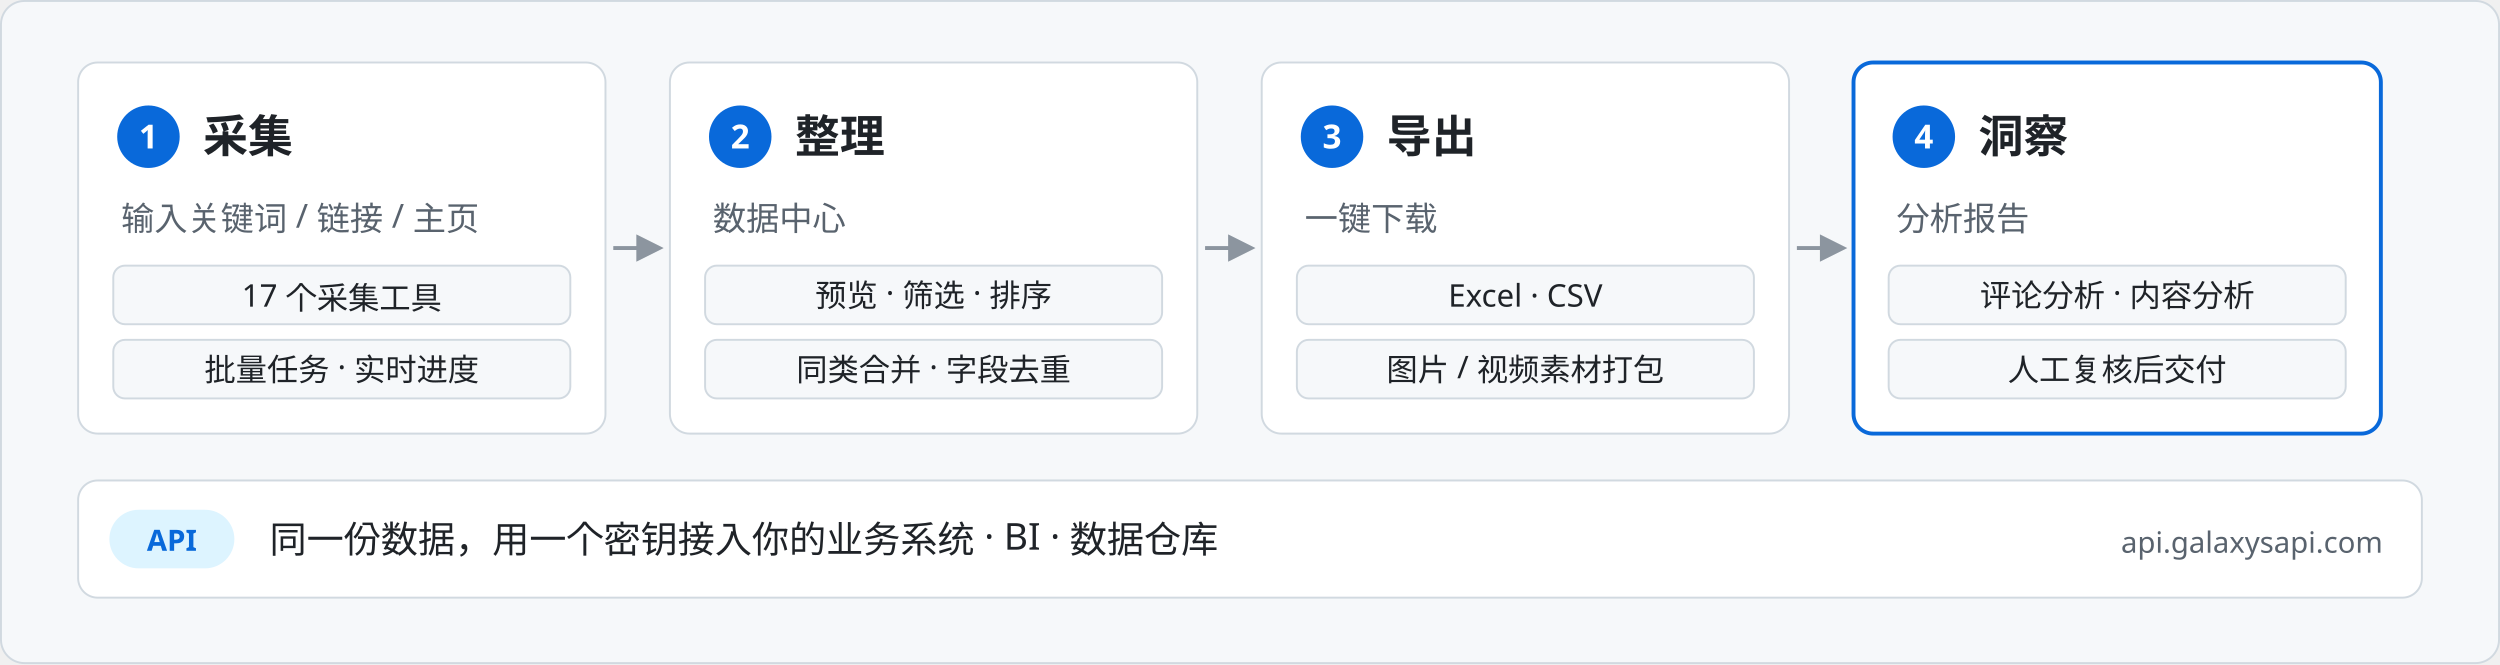
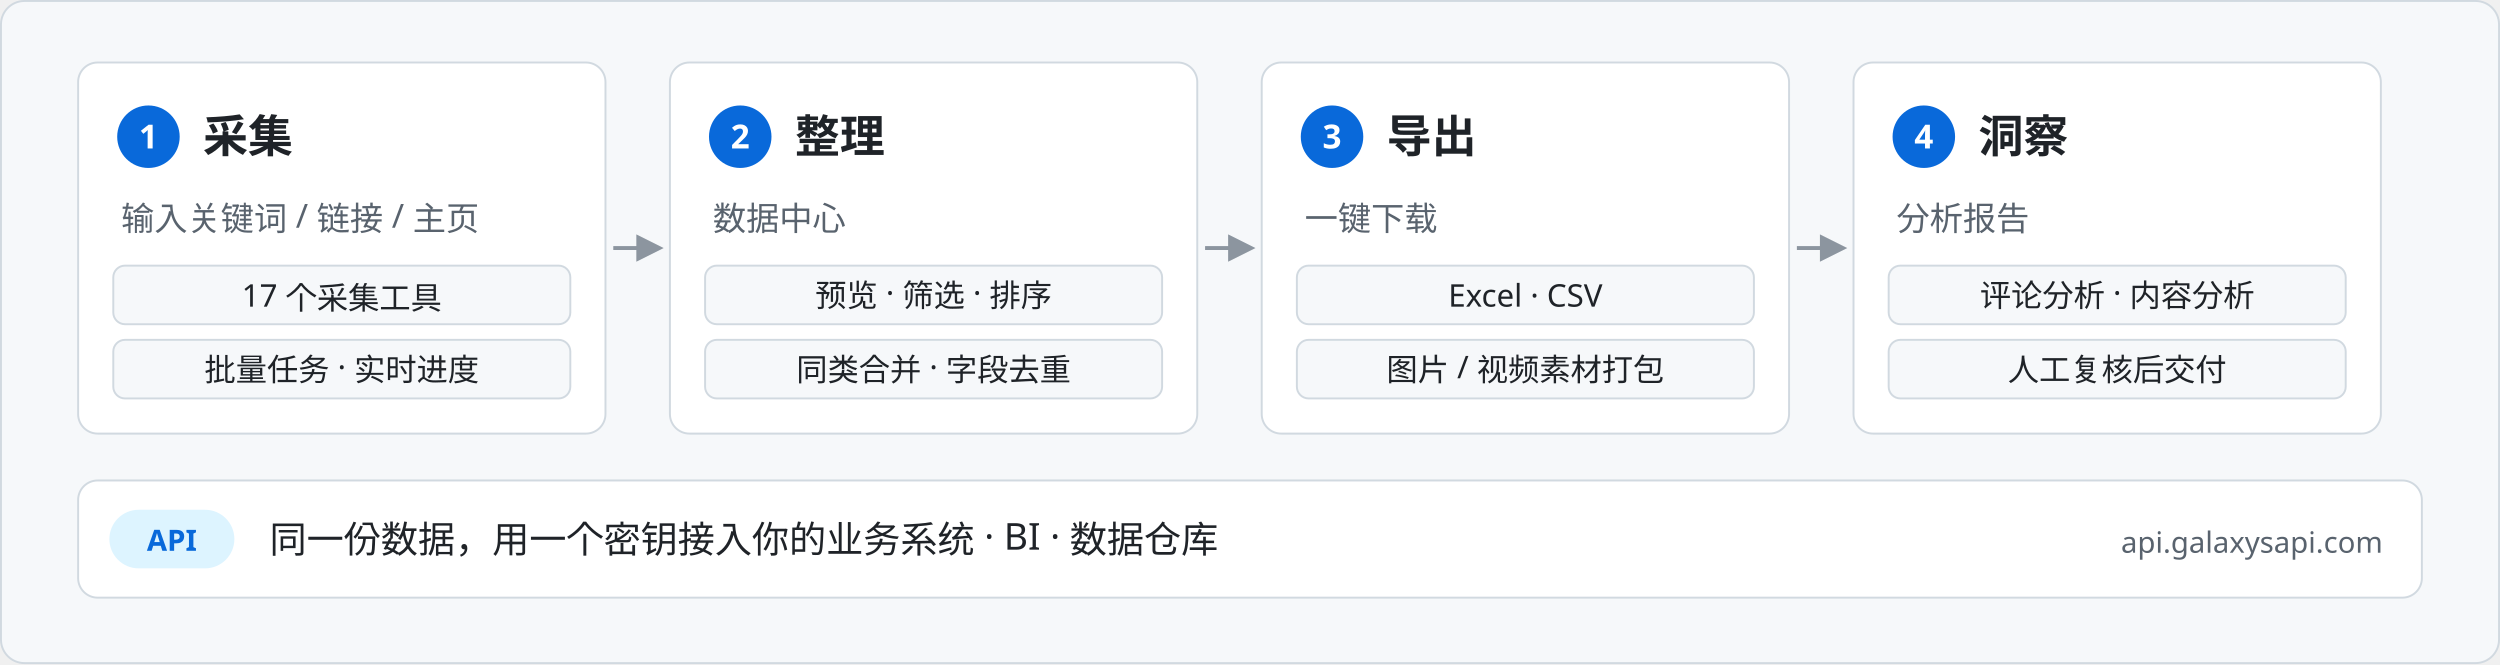
<svg xmlns="http://www.w3.org/2000/svg" width="1280" height="340" viewBox="0 0 1280 340" role="img" aria-label="从采集到结论：Galaxy API 工作流程">
  <defs>
    <marker id="a" viewBox="0 0 10 10" refX="8" refY="5" markerWidth="7" markerHeight="7" orient="auto">
      <path d="M0 0L10 5L0 10z" fill="#8c959f" />
    </marker>
  </defs>
  <rect x=".5" y=".5" width="1279" height="339" rx="12" fill="#f6f8fa" stroke="#d1d9e0" />
  <g font-family="-apple-system,BlinkMacSystemFont,'Segoe UI','Noto Sans','PingFang SC','Microsoft YaHei',Helvetica,Arial,sans-serif">
    <rect x="40" y="32" width="270" height="190" rx="10" fill="#ffffff" stroke="#d1d9e0" stroke-width="1" />
    <circle cx="76" cy="70" r="16" fill="#0969da" />
    <text x="76" y="76" text-anchor="middle" font-size="17" font-weight="700" fill="#ffffff">1</text>
    <text x="104" y="78" font-size="23" font-weight="700" fill="#1f2328">采集</text>
    <text x="62" y="118" font-size="17" fill="#59636e">输入关键词 / 链接 / 主页</text>
    <rect x="58" y="136" width="234" height="30" rx="6" fill="#f6f8fa" stroke="#d1d9e0" />
    <text x="175.0" y="157" text-anchor="middle" font-size="16" fill="#1f2328">17 个采集工具</text>
    <rect x="58" y="174" width="234" height="30" rx="6" fill="#f6f8fa" stroke="#d1d9e0" />
    <text x="175.0" y="195" text-anchor="middle" font-size="16" fill="#1f2328">批量任务 · 实时进度</text>
    <line x1="314" y1="127.0" x2="337" y2="127.0" stroke="#8c959f" stroke-width="2" marker-end="url(#a)" />
    <rect x="343" y="32" width="270" height="190" rx="10" fill="#ffffff" stroke="#d1d9e0" stroke-width="1" />
    <circle cx="379" cy="70" r="16" fill="#0969da" />
    <text x="379" y="76" text-anchor="middle" font-size="17" font-weight="700" fill="#ffffff">2</text>
    <text x="407" y="78" font-size="23" font-weight="700" fill="#1f2328">整理</text>
    <text x="365" y="118" font-size="17" fill="#59636e">数据中心</text>
    <rect x="361" y="136" width="234" height="30" rx="6" fill="#f6f8fa" stroke="#d1d9e0" />
    <text x="478.0" y="157" text-anchor="middle" font-size="16" fill="#1f2328">预览 · 筛选 · 排序</text>
    <rect x="361" y="174" width="234" height="30" rx="6" fill="#f6f8fa" stroke="#d1d9e0" />
    <text x="478.0" y="195" text-anchor="middle" font-size="16" fill="#1f2328">同类合并 · 字段去重</text>
    <line x1="617" y1="127.0" x2="640" y2="127.0" stroke="#8c959f" stroke-width="2" marker-end="url(#a)" />
    <rect x="646" y="32" width="270" height="190" rx="10" fill="#ffffff" stroke="#d1d9e0" stroke-width="1" />
    <circle cx="682" cy="70" r="16" fill="#0969da" />
    <text x="682" y="76" text-anchor="middle" font-size="17" font-weight="700" fill="#ffffff">3</text>
    <text x="710" y="78" font-size="23" font-weight="700" fill="#1f2328">导出</text>
    <text x="668" y="118" font-size="17" fill="#59636e">一键下载</text>
    <rect x="664" y="136" width="234" height="30" rx="6" fill="#f6f8fa" stroke="#d1d9e0" />
    <text x="781.0" y="157" text-anchor="middle" font-size="16" fill="#1f2328">Excel · CSV</text>
    <rect x="664" y="174" width="234" height="30" rx="6" fill="#f6f8fa" stroke="#d1d9e0" />
    <text x="781.0" y="195" text-anchor="middle" font-size="16" fill="#1f2328">图片 / 视频素材打包</text>
    <line x1="920" y1="127.0" x2="943" y2="127.0" stroke="#8c959f" stroke-width="2" marker-end="url(#a)" />
-     <rect x="949" y="32" width="270" height="190" rx="10" fill="#ffffff" stroke="#0969da" stroke-width="2" />
+     <rect x="949" y="32" width="270" height="190" rx="10" fill="#ffffff" stroke="#d1d9e0" stroke-width="1" />
    <circle cx="985" cy="70" r="16" fill="#0969da" />
    <text x="985" y="76" text-anchor="middle" font-size="17" font-weight="700" fill="#ffffff">4</text>
    <text x="1013" y="78" font-size="23" font-weight="700" fill="#1f2328">洞察</text>
    <text x="971" y="118" font-size="17" fill="#59636e">分析报告</text>
    <rect x="967" y="136" width="234" height="30" rx="6" fill="#f6f8fa" stroke="#d1d9e0" />
    <text x="1084.0" y="157" text-anchor="middle" font-size="16" fill="#1f2328">评论分析 · 内容分析</text>
    <rect x="967" y="174" width="234" height="30" rx="6" fill="#f6f8fa" stroke="#d1d9e0" />
    <text x="1084.0" y="195" text-anchor="middle" font-size="16" fill="#1f2328">人工复核后交付</text>
    <rect x="40" y="246" width="1200" height="60" rx="10" fill="#ffffff" stroke="#d1d9e0" />
    <rect x="56" y="261" width="64" height="30" rx="15" fill="#ddf4ff" />
    <text x="88" y="282" text-anchor="middle" font-size="15" font-weight="700" fill="#0969da">API</text>
    <text x="138" y="283" font-size="19" fill="#1f2328">同一份数据，用一个密钥接入你的业务系统 · BI · 数据仓库</text>
    <text x="1220" y="283" text-anchor="end" font-size="15" fill="#59636e">api.galaxysapi.com</text>
  </g>
</svg>
